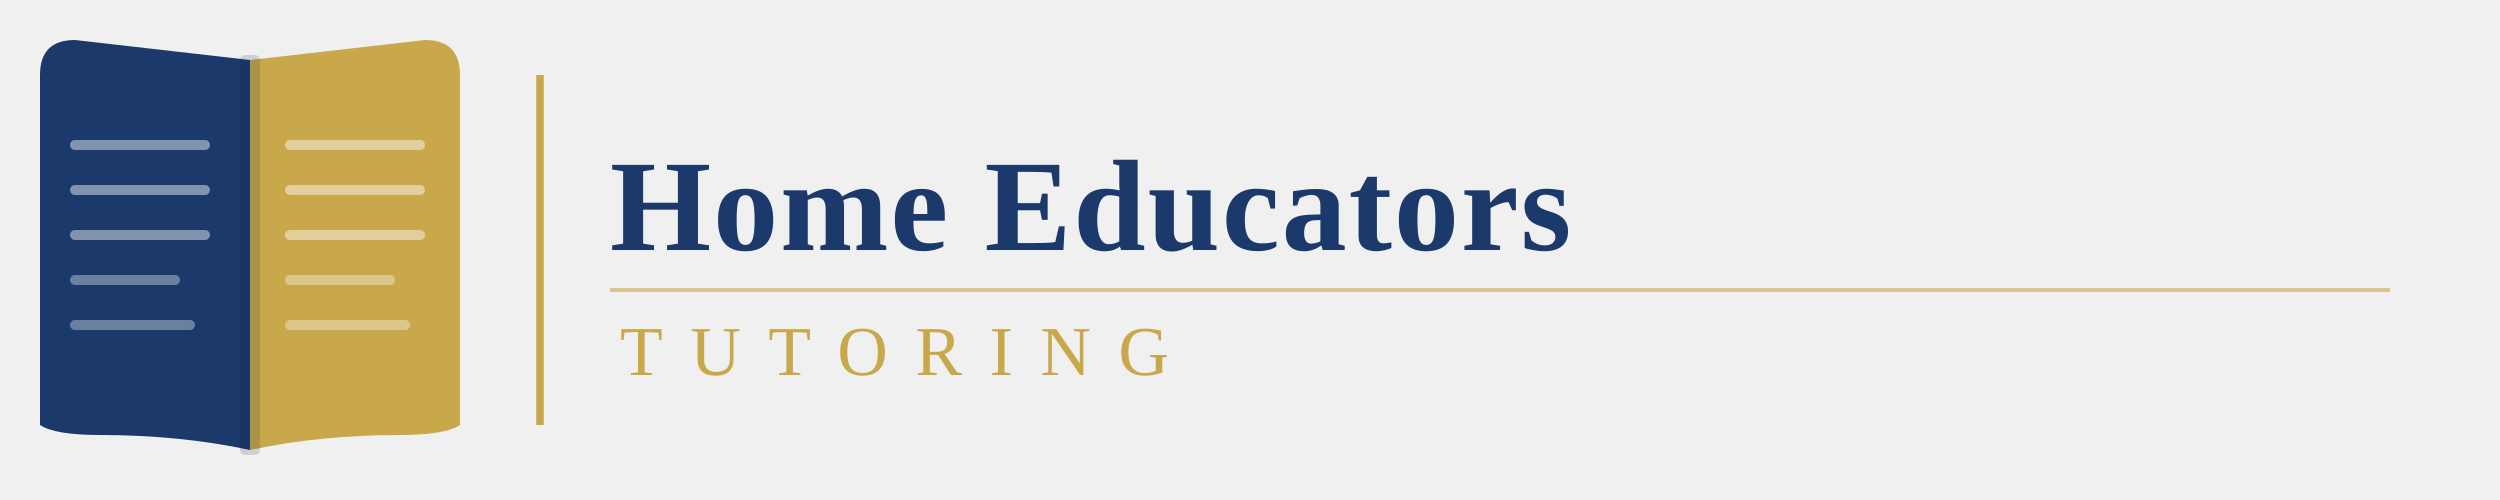
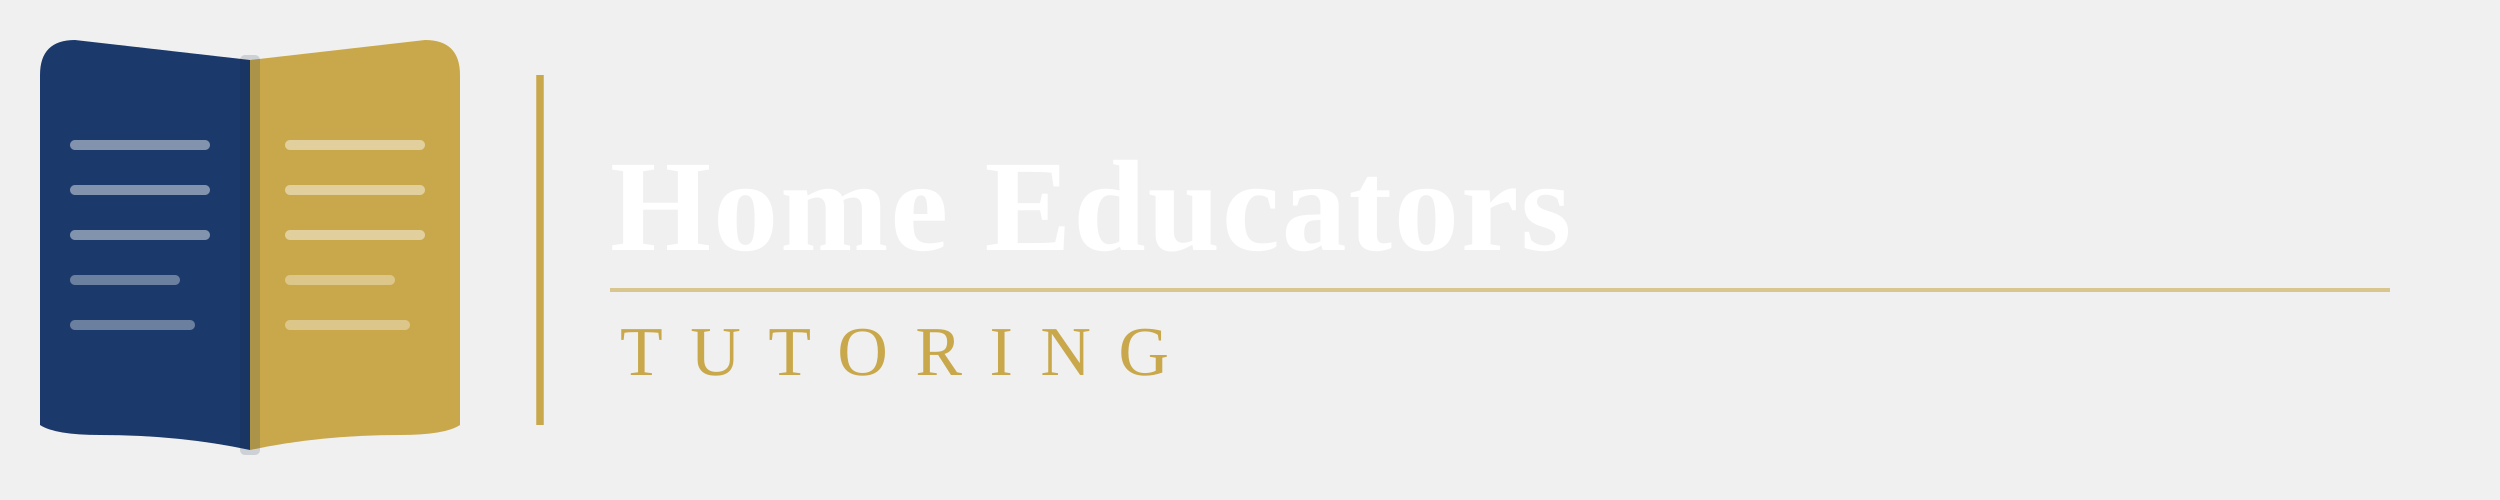
<svg xmlns="http://www.w3.org/2000/svg" viewBox="0 0 500 100" width="500" height="100">
  <defs>
    <style>
      .ht { font-family: Georgia, 'Times New Roman', serif; }
    </style>
  </defs>
  <path d="M8,85 L8,15 Q8,8 15,8 L50,12 L50,90 Q36,87 20,87 Q11,87 8,85 Z" fill="#1B3A6B" />
  <path d="M50,12 L85,8 Q92,8 92,15 L92,85 Q89,87 80,87 Q64,87 50,90 Z" fill="#C9A84C" />
  <rect x="48" y="11" width="4" height="80" rx="1" fill="#0A1E3D" opacity="0.15" />
  <rect x="14" y="28" width="28" height="2" rx="1" fill="#FFFFFF" opacity="0.45" />
  <rect x="14" y="37" width="28" height="2" rx="1" fill="#FFFFFF" opacity="0.45" />
  <rect x="14" y="46" width="28" height="2" rx="1" fill="#FFFFFF" opacity="0.45" />
  <rect x="14" y="55" width="22" height="2" rx="1" fill="#FFFFFF" opacity="0.35" />
  <rect x="14" y="64" width="25" height="2" rx="1" fill="#FFFFFF" opacity="0.35" />
  <rect x="57" y="28" width="28" height="2" rx="1" fill="#FFFFFF" opacity="0.45" />
  <rect x="57" y="37" width="28" height="2" rx="1" fill="#FFFFFF" opacity="0.45" />
  <rect x="57" y="46" width="28" height="2" rx="1" fill="#FFFFFF" opacity="0.45" />
  <rect x="57" y="55" width="22" height="2" rx="1" fill="#FFFFFF" opacity="0.35" />
  <rect x="57" y="64" width="25" height="2" rx="1" fill="#FFFFFF" opacity="0.35" />
  <line x1="108" y1="15" x2="108" y2="85" stroke="#C9A84C" stroke-width="1.5" />
-   <text x="122" y="50" class="ht" font-size="26" font-weight="bold" fill="#1B3A6B" letter-spacing="0.4">Home Educators</text>
+   <text x="122" y="50" class="ht" font-size="26" font-weight="bold" fill="#FFFFFF" letter-spacing="0.4">Home Educators</text>
  <line x1="122" y1="58" x2="478" y2="58" stroke="#C9A84C" stroke-width="0.8" opacity="0.6" />
  <text x="124" y="75" class="ht" font-size="14" fill="#C9A84C" letter-spacing="5.5">TUTORING</text>
</svg>
